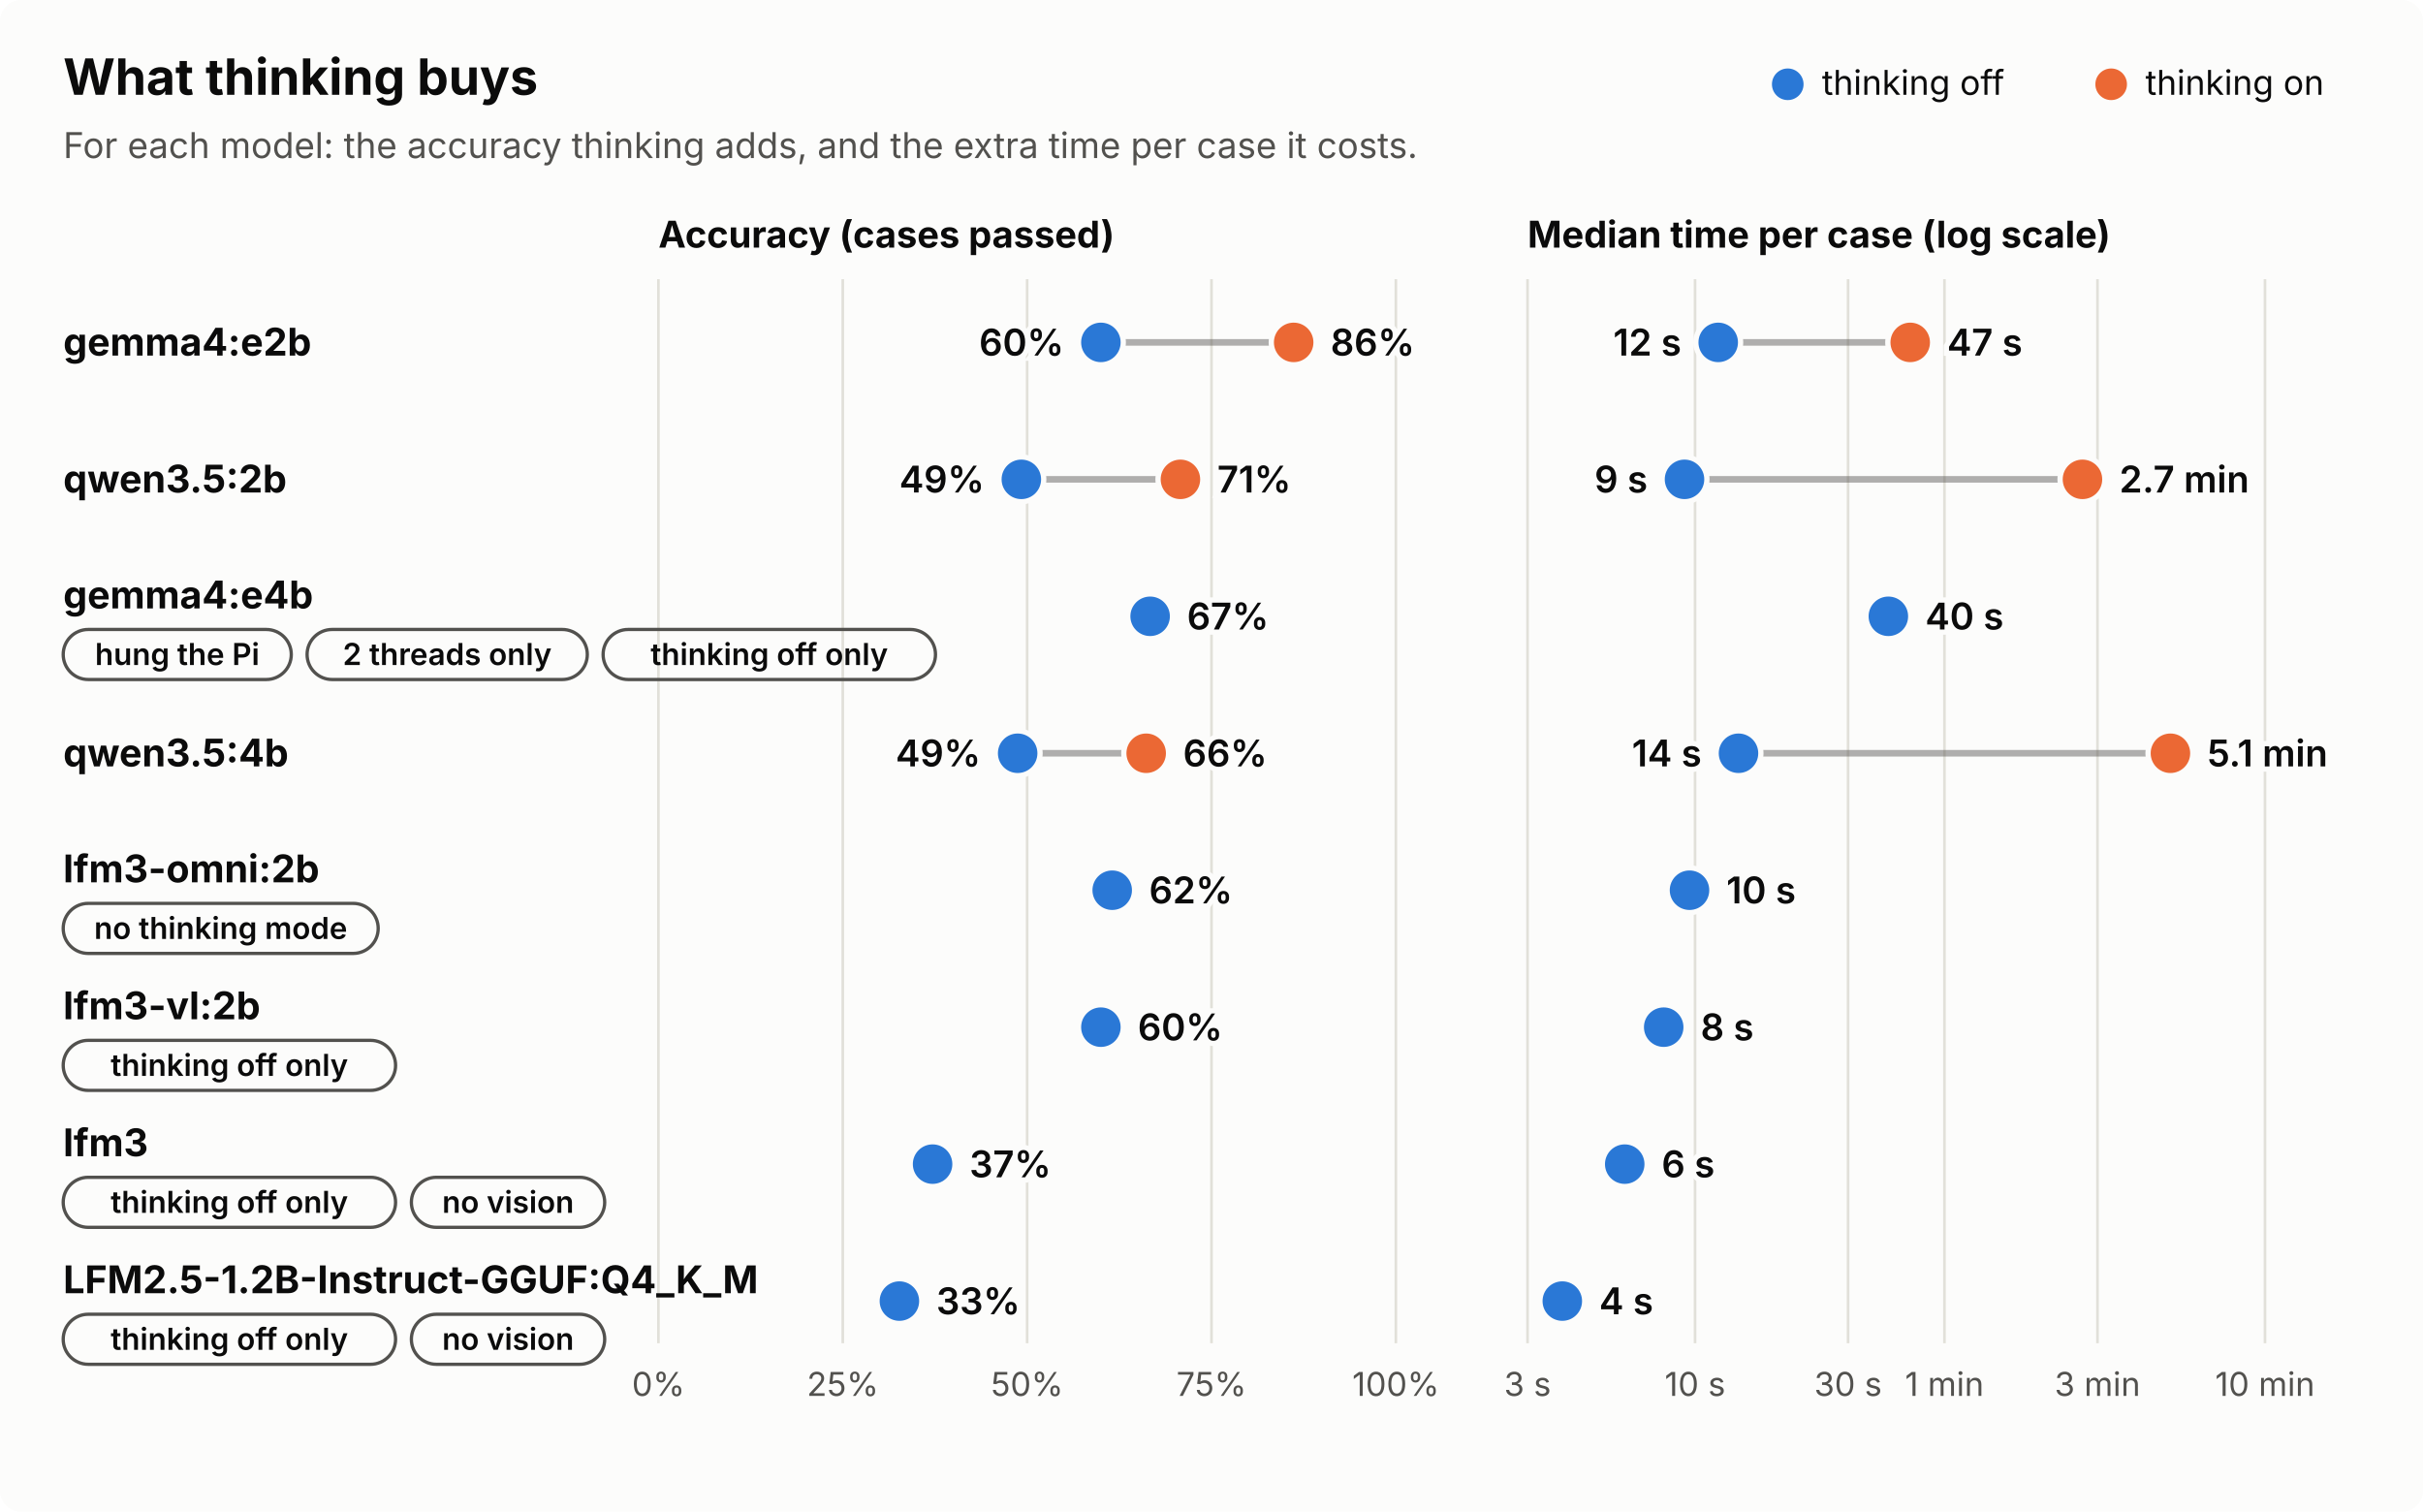
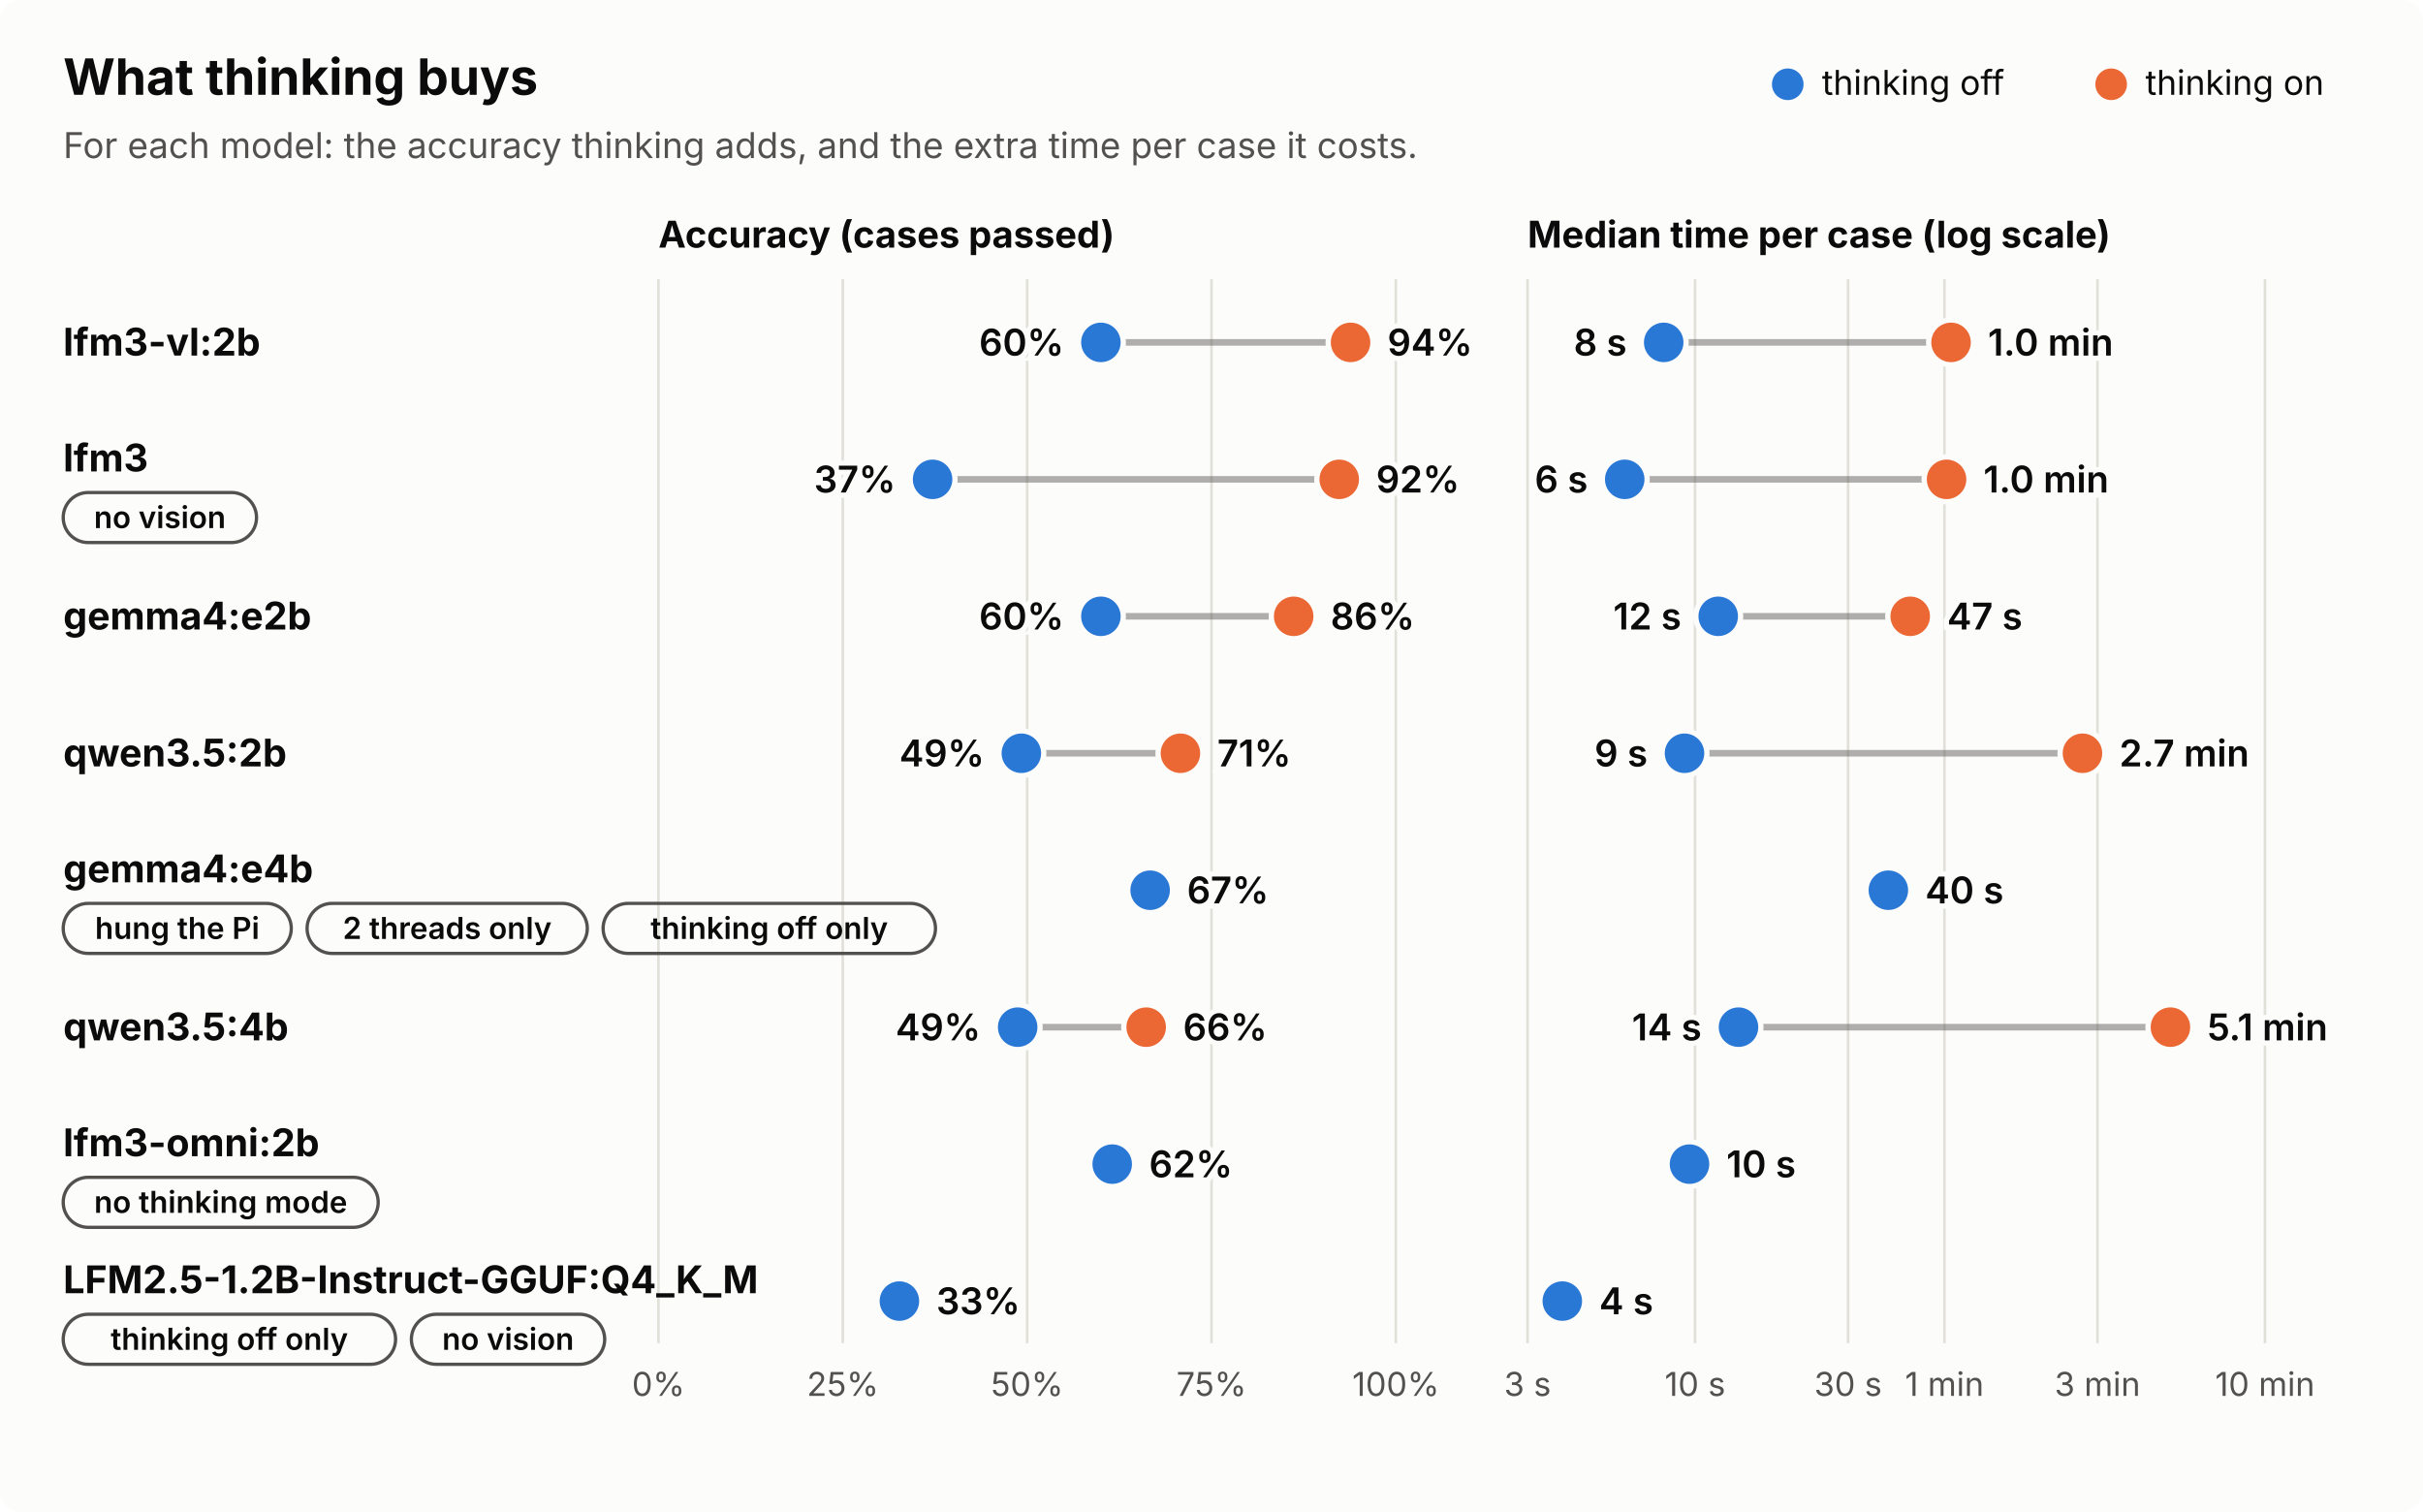
<svg xmlns="http://www.w3.org/2000/svg" width="920" height="574" viewBox="0 0 920 574" role="img" aria-label="What thinking buys">
  <rect width="920" height="574" rx="8" fill="#fcfcfb" />
  <text x="24.0" y="36.0" font-size="19" font-weight="700" text-anchor="start" fill="#0b0b0b" font-family="system-ui, -apple-system, Segoe UI, sans-serif">What thinking buys</text>
  <text x="24.0" y="60.0" font-size="13.5" font-weight="normal" text-anchor="start" fill="#52514e" font-family="system-ui, -apple-system, Segoe UI, sans-serif">For each model: the accuracy thinking adds, and the extra time per case it costs.</text>
  <circle cx="678.8" cy="32.0" r="7" fill="#2a78d6" stroke="#fcfcfb" stroke-width="2" />
  <text x="691.8" y="36.0" font-size="13" font-weight="normal" text-anchor="start" fill="#0b0b0b" font-family="system-ui, -apple-system, Segoe UI, sans-serif">thinking off</text>
  <circle cx="801.6" cy="32.0" r="7" fill="#eb6834" stroke="#fcfcfb" stroke-width="2" />
  <text x="814.6" y="36.0" font-size="13" font-weight="normal" text-anchor="start" fill="#0b0b0b" font-family="system-ui, -apple-system, Segoe UI, sans-serif">thinking on</text>
  <text x="250.0" y="94.0" font-size="14" font-weight="700" text-anchor="start" fill="#0b0b0b" font-family="system-ui, -apple-system, Segoe UI, sans-serif">Accuracy (cases passed)</text>
  <text x="580.0" y="94.0" font-size="14" font-weight="700" text-anchor="start" fill="#0b0b0b" font-family="system-ui, -apple-system, Segoe UI, sans-serif">Median time per case (log scale)</text>
  <line x1="250.0" y1="106.0" x2="250.0" y2="510.0" stroke="#e1e0d9" stroke-width="1" />
  <text x="250.0" y="530.0" font-size="12.5" font-weight="normal" text-anchor="middle" fill="#52514e" font-family="system-ui, -apple-system, Segoe UI, sans-serif">0%</text>
  <line x1="320.0" y1="106.0" x2="320.0" y2="510.0" stroke="#e1e0d9" stroke-width="1" />
  <text x="320.0" y="530.0" font-size="12.5" font-weight="normal" text-anchor="middle" fill="#52514e" font-family="system-ui, -apple-system, Segoe UI, sans-serif">25%</text>
  <line x1="390.0" y1="106.0" x2="390.0" y2="510.0" stroke="#e1e0d9" stroke-width="1" />
  <text x="390.0" y="530.0" font-size="12.5" font-weight="normal" text-anchor="middle" fill="#52514e" font-family="system-ui, -apple-system, Segoe UI, sans-serif">50%</text>
  <line x1="460.0" y1="106.0" x2="460.0" y2="510.0" stroke="#e1e0d9" stroke-width="1" />
  <text x="460.0" y="530.0" font-size="12.5" font-weight="normal" text-anchor="middle" fill="#52514e" font-family="system-ui, -apple-system, Segoe UI, sans-serif">75%</text>
  <line x1="530.0" y1="106.0" x2="530.0" y2="510.0" stroke="#e1e0d9" stroke-width="1" />
  <text x="530.0" y="530.0" font-size="12.5" font-weight="normal" text-anchor="middle" fill="#52514e" font-family="system-ui, -apple-system, Segoe UI, sans-serif">100%</text>
  <line x1="580.0" y1="106.0" x2="580.0" y2="510.0" stroke="#e1e0d9" stroke-width="1" />
  <text x="580.0" y="530.0" font-size="12.5" font-weight="normal" text-anchor="middle" fill="#52514e" font-family="system-ui, -apple-system, Segoe UI, sans-serif">3 s</text>
  <line x1="643.6" y1="106.0" x2="643.6" y2="510.0" stroke="#e1e0d9" stroke-width="1" />
  <text x="643.6" y="530.0" font-size="12.5" font-weight="normal" text-anchor="middle" fill="#52514e" font-family="system-ui, -apple-system, Segoe UI, sans-serif">10 s</text>
  <line x1="701.7" y1="106.0" x2="701.7" y2="510.0" stroke="#e1e0d9" stroke-width="1" />
  <text x="701.7" y="530.0" font-size="12.5" font-weight="normal" text-anchor="middle" fill="#52514e" font-family="system-ui, -apple-system, Segoe UI, sans-serif">30 s</text>
  <line x1="738.3" y1="106.0" x2="738.3" y2="510.0" stroke="#e1e0d9" stroke-width="1" />
  <text x="738.3" y="530.0" font-size="12.5" font-weight="normal" text-anchor="middle" fill="#52514e" font-family="system-ui, -apple-system, Segoe UI, sans-serif">1 min</text>
  <line x1="796.4" y1="106.0" x2="796.4" y2="510.0" stroke="#e1e0d9" stroke-width="1" />
  <text x="796.4" y="530.0" font-size="12.5" font-weight="normal" text-anchor="middle" fill="#52514e" font-family="system-ui, -apple-system, Segoe UI, sans-serif">3 min</text>
  <line x1="860.0" y1="106.0" x2="860.0" y2="510.0" stroke="#e1e0d9" stroke-width="1" />
  <text x="860.0" y="530.0" font-size="12.5" font-weight="normal" text-anchor="middle" fill="#52514e" font-family="system-ui, -apple-system, Segoe UI, sans-serif">10 min</text>
-   <text x="24.0" y="135.0" font-size="14.5" font-weight="700" text-anchor="start" fill="#0b0b0b" font-family="system-ui, -apple-system, Segoe UI, sans-serif">gemma4:e2b</text>
-   <line x1="418.0" y1="130.0" x2="491.2" y2="130.0" stroke="#52514e" stroke-width="2.5" stroke-opacity="0.45" />
+   <text x="24.0" y="135.0" font-size="14.5" font-weight="700" text-anchor="start" fill="#0b0b0b" font-family="system-ui, -apple-system, Segoe UI, sans-serif">lfm3-vl:2b</text>
+   <line x1="418.0" y1="130.0" x2="512.8" y2="130.0" stroke="#52514e" stroke-width="2.5" stroke-opacity="0.45" />
  <circle cx="418.0" cy="130.0" r="8.5" fill="#2a78d6" stroke="#fcfcfb" stroke-width="2" />
-   <circle cx="491.2" cy="130.0" r="8.5" fill="#eb6834" stroke="#fcfcfb" stroke-width="2" />
+   <circle cx="512.8" cy="130.0" r="8.5" fill="#eb6834" stroke="#fcfcfb" stroke-width="2" />
  <text x="404.0" y="135.0" font-size="14" font-weight="600" text-anchor="end" fill="#0b0b0b" stroke="#fcfcfb" stroke-width="4" paint-order="stroke" font-family="system-ui, -apple-system, Segoe UI, sans-serif">60%</text>
-   <text x="505.2" y="135.0" font-size="14" font-weight="600" text-anchor="start" fill="#0b0b0b" stroke="#fcfcfb" stroke-width="4" paint-order="stroke" font-family="system-ui, -apple-system, Segoe UI, sans-serif">86%</text>
-   <line x1="652.4" y1="130.0" x2="725.3" y2="130.0" stroke="#52514e" stroke-width="2.5" stroke-opacity="0.45" />
-   <circle cx="652.4" cy="130.0" r="8.5" fill="#2a78d6" stroke="#fcfcfb" stroke-width="2" />
-   <circle cx="725.3" cy="130.0" r="8.5" fill="#eb6834" stroke="#fcfcfb" stroke-width="2" />
-   <text x="638.4" y="135.0" font-size="14" font-weight="600" text-anchor="end" fill="#0b0b0b" stroke="#fcfcfb" stroke-width="4" paint-order="stroke" font-family="system-ui, -apple-system, Segoe UI, sans-serif">12 s</text>
-   <text x="739.3" y="135.0" font-size="14" font-weight="600" text-anchor="start" fill="#0b0b0b" stroke="#fcfcfb" stroke-width="4" paint-order="stroke" font-family="system-ui, -apple-system, Segoe UI, sans-serif">47 s</text>
-   <text x="24.0" y="187.0" font-size="14.5" font-weight="700" text-anchor="start" fill="#0b0b0b" font-family="system-ui, -apple-system, Segoe UI, sans-serif">qwen3.5:2b</text>
-   <line x1="387.8" y1="182.0" x2="448.2" y2="182.0" stroke="#52514e" stroke-width="2.5" stroke-opacity="0.45" />
-   <circle cx="387.8" cy="182.0" r="8.5" fill="#2a78d6" stroke="#fcfcfb" stroke-width="2" />
-   <circle cx="448.2" cy="182.0" r="8.5" fill="#eb6834" stroke="#fcfcfb" stroke-width="2" />
-   <text x="373.8" y="187.0" font-size="14" font-weight="600" text-anchor="end" fill="#0b0b0b" stroke="#fcfcfb" stroke-width="4" paint-order="stroke" font-family="system-ui, -apple-system, Segoe UI, sans-serif">49%</text>
-   <text x="462.2" y="187.0" font-size="14" font-weight="600" text-anchor="start" fill="#0b0b0b" stroke="#fcfcfb" stroke-width="4" paint-order="stroke" font-family="system-ui, -apple-system, Segoe UI, sans-serif">71%</text>
-   <line x1="639.6" y1="182.0" x2="790.7" y2="182.0" stroke="#52514e" stroke-width="2.5" stroke-opacity="0.45" />
-   <circle cx="639.6" cy="182.0" r="8.5" fill="#2a78d6" stroke="#fcfcfb" stroke-width="2" />
-   <circle cx="790.7" cy="182.0" r="8.5" fill="#eb6834" stroke="#fcfcfb" stroke-width="2" />
-   <text x="625.6" y="187.0" font-size="14" font-weight="600" text-anchor="end" fill="#0b0b0b" stroke="#fcfcfb" stroke-width="4" paint-order="stroke" font-family="system-ui, -apple-system, Segoe UI, sans-serif">9 s</text>
-   <text x="804.7" y="187.0" font-size="14" font-weight="600" text-anchor="start" fill="#0b0b0b" stroke="#fcfcfb" stroke-width="4" paint-order="stroke" font-family="system-ui, -apple-system, Segoe UI, sans-serif">2.7 min</text>
-   <text x="24.0" y="231.0" font-size="14.5" font-weight="700" text-anchor="start" fill="#0b0b0b" font-family="system-ui, -apple-system, Segoe UI, sans-serif">gemma4:e4b</text>
-   <rect x="24.0" y="239.0" width="86.6" height="19" rx="9.5" fill="none" stroke="#52514e" stroke-width="1.25" />
-   <text x="67.3" y="252.5" font-size="11.5" font-weight="600" text-anchor="middle" fill="#0b0b0b" font-family="system-ui, -apple-system, Segoe UI, sans-serif">hung the Pi</text>
-   <rect x="116.6" y="239.0" width="106.4" height="19" rx="9.5" fill="none" stroke="#52514e" stroke-width="1.25" />
-   <text x="169.8" y="252.5" font-size="11.5" font-weight="600" text-anchor="middle" fill="#0b0b0b" font-family="system-ui, -apple-system, Segoe UI, sans-serif">2 threads only</text>
-   <rect x="229.0" y="239.0" width="126.2" height="19" rx="9.5" fill="none" stroke="#52514e" stroke-width="1.25" />
-   <text x="292.1" y="252.5" font-size="11.5" font-weight="600" text-anchor="middle" fill="#0b0b0b" font-family="system-ui, -apple-system, Segoe UI, sans-serif">thinking off only</text>
-   <circle cx="436.7" cy="234.0" r="8.5" fill="#2a78d6" stroke="#fcfcfb" stroke-width="2" />
-   <text x="450.7" y="239.0" font-size="14" font-weight="600" text-anchor="start" fill="#0b0b0b" stroke="#fcfcfb" stroke-width="4" paint-order="stroke" font-family="system-ui, -apple-system, Segoe UI, sans-serif">67%</text>
-   <circle cx="717.0" cy="234.0" r="8.5" fill="#2a78d6" stroke="#fcfcfb" stroke-width="2" />
-   <text x="731.0" y="239.0" font-size="14" font-weight="600" text-anchor="start" fill="#0b0b0b" stroke="#fcfcfb" stroke-width="4" paint-order="stroke" font-family="system-ui, -apple-system, Segoe UI, sans-serif">40 s</text>
-   <text x="24.0" y="291.0" font-size="14.5" font-weight="700" text-anchor="start" fill="#0b0b0b" font-family="system-ui, -apple-system, Segoe UI, sans-serif">qwen3.5:4b</text>
-   <line x1="386.4" y1="286.0" x2="435.2" y2="286.0" stroke="#52514e" stroke-width="2.5" stroke-opacity="0.45" />
-   <circle cx="386.4" cy="286.0" r="8.5" fill="#2a78d6" stroke="#fcfcfb" stroke-width="2" />
-   <circle cx="435.2" cy="286.0" r="8.5" fill="#eb6834" stroke="#fcfcfb" stroke-width="2" />
-   <text x="372.4" y="291.0" font-size="14" font-weight="600" text-anchor="end" fill="#0b0b0b" stroke="#fcfcfb" stroke-width="4" paint-order="stroke" font-family="system-ui, -apple-system, Segoe UI, sans-serif">49%</text>
-   <text x="449.2" y="291.0" font-size="14" font-weight="600" text-anchor="start" fill="#0b0b0b" stroke="#fcfcfb" stroke-width="4" paint-order="stroke" font-family="system-ui, -apple-system, Segoe UI, sans-serif">66%</text>
-   <line x1="660.1" y1="286.0" x2="824.1" y2="286.0" stroke="#52514e" stroke-width="2.5" stroke-opacity="0.45" />
-   <circle cx="660.1" cy="286.0" r="8.5" fill="#2a78d6" stroke="#fcfcfb" stroke-width="2" />
-   <circle cx="824.1" cy="286.0" r="8.5" fill="#eb6834" stroke="#fcfcfb" stroke-width="2" />
-   <text x="646.1" y="291.0" font-size="14" font-weight="600" text-anchor="end" fill="#0b0b0b" stroke="#fcfcfb" stroke-width="4" paint-order="stroke" font-family="system-ui, -apple-system, Segoe UI, sans-serif">14 s</text>
-   <text x="838.1" y="291.0" font-size="14" font-weight="600" text-anchor="start" fill="#0b0b0b" stroke="#fcfcfb" stroke-width="4" paint-order="stroke" font-family="system-ui, -apple-system, Segoe UI, sans-serif">5.1 min</text>
-   <text x="24.0" y="335.0" font-size="14.5" font-weight="700" text-anchor="start" fill="#0b0b0b" font-family="system-ui, -apple-system, Segoe UI, sans-serif">lfm3-omni:2b</text>
-   <rect x="24.0" y="343.0" width="119.6" height="19" rx="9.5" fill="none" stroke="#52514e" stroke-width="1.25" />
-   <text x="83.8" y="356.5" font-size="11.5" font-weight="600" text-anchor="middle" fill="#0b0b0b" font-family="system-ui, -apple-system, Segoe UI, sans-serif">no thinking mode</text>
-   <circle cx="422.3" cy="338.0" r="8.5" fill="#2a78d6" stroke="#fcfcfb" stroke-width="2" />
-   <text x="436.3" y="343.0" font-size="14" font-weight="600" text-anchor="start" fill="#0b0b0b" stroke="#fcfcfb" stroke-width="4" paint-order="stroke" font-family="system-ui, -apple-system, Segoe UI, sans-serif">62%</text>
-   <circle cx="641.5" cy="338.0" r="8.5" fill="#2a78d6" stroke="#fcfcfb" stroke-width="2" />
-   <text x="655.5" y="343.0" font-size="14" font-weight="600" text-anchor="start" fill="#0b0b0b" stroke="#fcfcfb" stroke-width="4" paint-order="stroke" font-family="system-ui, -apple-system, Segoe UI, sans-serif">10 s</text>
-   <text x="24.0" y="387.0" font-size="14.5" font-weight="700" text-anchor="start" fill="#0b0b0b" font-family="system-ui, -apple-system, Segoe UI, sans-serif">lfm3-vl:2b</text>
-   <rect x="24.0" y="395.0" width="126.2" height="19" rx="9.5" fill="none" stroke="#52514e" stroke-width="1.25" />
-   <text x="87.1" y="408.5" font-size="11.5" font-weight="600" text-anchor="middle" fill="#0b0b0b" font-family="system-ui, -apple-system, Segoe UI, sans-serif">thinking off only</text>
-   <circle cx="418.0" cy="390.0" r="8.5" fill="#2a78d6" stroke="#fcfcfb" stroke-width="2" />
-   <text x="432.0" y="395.0" font-size="14" font-weight="600" text-anchor="start" fill="#0b0b0b" stroke="#fcfcfb" stroke-width="4" paint-order="stroke" font-family="system-ui, -apple-system, Segoe UI, sans-serif">60%</text>
-   <circle cx="631.7" cy="390.0" r="8.5" fill="#2a78d6" stroke="#fcfcfb" stroke-width="2" />
-   <text x="645.7" y="395.0" font-size="14" font-weight="600" text-anchor="start" fill="#0b0b0b" stroke="#fcfcfb" stroke-width="4" paint-order="stroke" font-family="system-ui, -apple-system, Segoe UI, sans-serif">8 s</text>
-   <text x="24.0" y="439.0" font-size="14.5" font-weight="700" text-anchor="start" fill="#0b0b0b" font-family="system-ui, -apple-system, Segoe UI, sans-serif">lfm3</text>
-   <rect x="24.0" y="447.0" width="126.2" height="19" rx="9.5" fill="none" stroke="#52514e" stroke-width="1.25" />
-   <text x="87.1" y="460.5" font-size="11.5" font-weight="600" text-anchor="middle" fill="#0b0b0b" font-family="system-ui, -apple-system, Segoe UI, sans-serif">thinking off only</text>
-   <rect x="156.2" y="447.0" width="73.4" height="19" rx="9.5" fill="none" stroke="#52514e" stroke-width="1.25" />
-   <text x="192.9" y="460.5" font-size="11.5" font-weight="600" text-anchor="middle" fill="#0b0b0b" font-family="system-ui, -apple-system, Segoe UI, sans-serif">no vision</text>
-   <circle cx="354.1" cy="442.0" r="8.5" fill="#2a78d6" stroke="#fcfcfb" stroke-width="2" />
-   <text x="368.1" y="447.0" font-size="14" font-weight="600" text-anchor="start" fill="#0b0b0b" stroke="#fcfcfb" stroke-width="4" paint-order="stroke" font-family="system-ui, -apple-system, Segoe UI, sans-serif">37%</text>
-   <circle cx="616.9" cy="442.0" r="8.5" fill="#2a78d6" stroke="#fcfcfb" stroke-width="2" />
-   <text x="630.9" y="447.0" font-size="14" font-weight="600" text-anchor="start" fill="#0b0b0b" stroke="#fcfcfb" stroke-width="4" paint-order="stroke" font-family="system-ui, -apple-system, Segoe UI, sans-serif">6 s</text>
+   <text x="526.8" y="135.0" font-size="14" font-weight="600" text-anchor="start" fill="#0b0b0b" stroke="#fcfcfb" stroke-width="4" paint-order="stroke" font-family="system-ui, -apple-system, Segoe UI, sans-serif">94%</text>
+   <line x1="631.7" y1="130.0" x2="740.8" y2="130.0" stroke="#52514e" stroke-width="2.5" stroke-opacity="0.45" />
+   <circle cx="631.7" cy="130.0" r="8.5" fill="#2a78d6" stroke="#fcfcfb" stroke-width="2" />
+   <circle cx="740.8" cy="130.0" r="8.5" fill="#eb6834" stroke="#fcfcfb" stroke-width="2" />
+   <text x="617.7" y="135.0" font-size="14" font-weight="600" text-anchor="end" fill="#0b0b0b" stroke="#fcfcfb" stroke-width="4" paint-order="stroke" font-family="system-ui, -apple-system, Segoe UI, sans-serif">8 s</text>
+   <text x="754.8" y="135.0" font-size="14" font-weight="600" text-anchor="start" fill="#0b0b0b" stroke="#fcfcfb" stroke-width="4" paint-order="stroke" font-family="system-ui, -apple-system, Segoe UI, sans-serif">1.0 min</text>
+   <text x="24.0" y="179.0" font-size="14.5" font-weight="700" text-anchor="start" fill="#0b0b0b" font-family="system-ui, -apple-system, Segoe UI, sans-serif">lfm3</text>
+   <rect x="24.0" y="187.0" width="73.4" height="19" rx="9.5" fill="none" stroke="#52514e" stroke-width="1.25" />
+   <text x="60.7" y="200.5" font-size="11.5" font-weight="600" text-anchor="middle" fill="#0b0b0b" font-family="system-ui, -apple-system, Segoe UI, sans-serif">no vision</text>
+   <line x1="354.1" y1="182.0" x2="508.5" y2="182.0" stroke="#52514e" stroke-width="2.5" stroke-opacity="0.45" />
+   <circle cx="354.1" cy="182.0" r="8.5" fill="#2a78d6" stroke="#fcfcfb" stroke-width="2" />
+   <circle cx="508.5" cy="182.0" r="8.5" fill="#eb6834" stroke="#fcfcfb" stroke-width="2" />
+   <text x="340.1" y="187.0" font-size="14" font-weight="600" text-anchor="end" fill="#0b0b0b" stroke="#fcfcfb" stroke-width="4" paint-order="stroke" font-family="system-ui, -apple-system, Segoe UI, sans-serif">37%</text>
+   <text x="522.5" y="187.0" font-size="14" font-weight="600" text-anchor="start" fill="#0b0b0b" stroke="#fcfcfb" stroke-width="4" paint-order="stroke" font-family="system-ui, -apple-system, Segoe UI, sans-serif">92%</text>
+   <line x1="616.9" y1="182.0" x2="739.1" y2="182.0" stroke="#52514e" stroke-width="2.5" stroke-opacity="0.45" />
+   <circle cx="616.9" cy="182.0" r="8.5" fill="#2a78d6" stroke="#fcfcfb" stroke-width="2" />
+   <circle cx="739.1" cy="182.0" r="8.5" fill="#eb6834" stroke="#fcfcfb" stroke-width="2" />
+   <text x="602.9" y="187.0" font-size="14" font-weight="600" text-anchor="end" fill="#0b0b0b" stroke="#fcfcfb" stroke-width="4" paint-order="stroke" font-family="system-ui, -apple-system, Segoe UI, sans-serif">6 s</text>
+   <text x="753.1" y="187.0" font-size="14" font-weight="600" text-anchor="start" fill="#0b0b0b" stroke="#fcfcfb" stroke-width="4" paint-order="stroke" font-family="system-ui, -apple-system, Segoe UI, sans-serif">1.0 min</text>
+   <text x="24.0" y="239.0" font-size="14.5" font-weight="700" text-anchor="start" fill="#0b0b0b" font-family="system-ui, -apple-system, Segoe UI, sans-serif">gemma4:e2b</text>
+   <line x1="418.0" y1="234.0" x2="491.2" y2="234.0" stroke="#52514e" stroke-width="2.5" stroke-opacity="0.45" />
+   <circle cx="418.0" cy="234.0" r="8.5" fill="#2a78d6" stroke="#fcfcfb" stroke-width="2" />
+   <circle cx="491.2" cy="234.0" r="8.5" fill="#eb6834" stroke="#fcfcfb" stroke-width="2" />
+   <text x="404.0" y="239.0" font-size="14" font-weight="600" text-anchor="end" fill="#0b0b0b" stroke="#fcfcfb" stroke-width="4" paint-order="stroke" font-family="system-ui, -apple-system, Segoe UI, sans-serif">60%</text>
+   <text x="505.2" y="239.0" font-size="14" font-weight="600" text-anchor="start" fill="#0b0b0b" stroke="#fcfcfb" stroke-width="4" paint-order="stroke" font-family="system-ui, -apple-system, Segoe UI, sans-serif">86%</text>
+   <line x1="652.4" y1="234.0" x2="725.3" y2="234.0" stroke="#52514e" stroke-width="2.5" stroke-opacity="0.45" />
+   <circle cx="652.4" cy="234.0" r="8.5" fill="#2a78d6" stroke="#fcfcfb" stroke-width="2" />
+   <circle cx="725.3" cy="234.0" r="8.5" fill="#eb6834" stroke="#fcfcfb" stroke-width="2" />
+   <text x="638.4" y="239.0" font-size="14" font-weight="600" text-anchor="end" fill="#0b0b0b" stroke="#fcfcfb" stroke-width="4" paint-order="stroke" font-family="system-ui, -apple-system, Segoe UI, sans-serif">12 s</text>
+   <text x="739.3" y="239.0" font-size="14" font-weight="600" text-anchor="start" fill="#0b0b0b" stroke="#fcfcfb" stroke-width="4" paint-order="stroke" font-family="system-ui, -apple-system, Segoe UI, sans-serif">47 s</text>
+   <text x="24.0" y="291.0" font-size="14.5" font-weight="700" text-anchor="start" fill="#0b0b0b" font-family="system-ui, -apple-system, Segoe UI, sans-serif">qwen3.5:2b</text>
+   <line x1="387.8" y1="286.0" x2="448.2" y2="286.0" stroke="#52514e" stroke-width="2.5" stroke-opacity="0.45" />
+   <circle cx="387.8" cy="286.0" r="8.5" fill="#2a78d6" stroke="#fcfcfb" stroke-width="2" />
+   <circle cx="448.2" cy="286.0" r="8.5" fill="#eb6834" stroke="#fcfcfb" stroke-width="2" />
+   <text x="373.8" y="291.0" font-size="14" font-weight="600" text-anchor="end" fill="#0b0b0b" stroke="#fcfcfb" stroke-width="4" paint-order="stroke" font-family="system-ui, -apple-system, Segoe UI, sans-serif">49%</text>
+   <text x="462.2" y="291.0" font-size="14" font-weight="600" text-anchor="start" fill="#0b0b0b" stroke="#fcfcfb" stroke-width="4" paint-order="stroke" font-family="system-ui, -apple-system, Segoe UI, sans-serif">71%</text>
+   <line x1="639.6" y1="286.0" x2="790.7" y2="286.0" stroke="#52514e" stroke-width="2.5" stroke-opacity="0.45" />
+   <circle cx="639.6" cy="286.0" r="8.5" fill="#2a78d6" stroke="#fcfcfb" stroke-width="2" />
+   <circle cx="790.7" cy="286.0" r="8.5" fill="#eb6834" stroke="#fcfcfb" stroke-width="2" />
+   <text x="625.6" y="291.0" font-size="14" font-weight="600" text-anchor="end" fill="#0b0b0b" stroke="#fcfcfb" stroke-width="4" paint-order="stroke" font-family="system-ui, -apple-system, Segoe UI, sans-serif">9 s</text>
+   <text x="804.7" y="291.0" font-size="14" font-weight="600" text-anchor="start" fill="#0b0b0b" stroke="#fcfcfb" stroke-width="4" paint-order="stroke" font-family="system-ui, -apple-system, Segoe UI, sans-serif">2.7 min</text>
+   <text x="24.0" y="335.0" font-size="14.5" font-weight="700" text-anchor="start" fill="#0b0b0b" font-family="system-ui, -apple-system, Segoe UI, sans-serif">gemma4:e4b</text>
+   <rect x="24.0" y="343.0" width="86.6" height="19" rx="9.5" fill="none" stroke="#52514e" stroke-width="1.25" />
+   <text x="67.3" y="356.5" font-size="11.5" font-weight="600" text-anchor="middle" fill="#0b0b0b" font-family="system-ui, -apple-system, Segoe UI, sans-serif">hung the Pi</text>
+   <rect x="116.6" y="343.0" width="106.4" height="19" rx="9.5" fill="none" stroke="#52514e" stroke-width="1.25" />
+   <text x="169.8" y="356.5" font-size="11.5" font-weight="600" text-anchor="middle" fill="#0b0b0b" font-family="system-ui, -apple-system, Segoe UI, sans-serif">2 threads only</text>
+   <rect x="229.0" y="343.0" width="126.2" height="19" rx="9.5" fill="none" stroke="#52514e" stroke-width="1.25" />
+   <text x="292.1" y="356.5" font-size="11.5" font-weight="600" text-anchor="middle" fill="#0b0b0b" font-family="system-ui, -apple-system, Segoe UI, sans-serif">thinking off only</text>
+   <circle cx="436.7" cy="338.0" r="8.5" fill="#2a78d6" stroke="#fcfcfb" stroke-width="2" />
+   <text x="450.7" y="343.0" font-size="14" font-weight="600" text-anchor="start" fill="#0b0b0b" stroke="#fcfcfb" stroke-width="4" paint-order="stroke" font-family="system-ui, -apple-system, Segoe UI, sans-serif">67%</text>
+   <circle cx="717.0" cy="338.0" r="8.5" fill="#2a78d6" stroke="#fcfcfb" stroke-width="2" />
+   <text x="731.0" y="343.0" font-size="14" font-weight="600" text-anchor="start" fill="#0b0b0b" stroke="#fcfcfb" stroke-width="4" paint-order="stroke" font-family="system-ui, -apple-system, Segoe UI, sans-serif">40 s</text>
+   <text x="24.0" y="395.0" font-size="14.5" font-weight="700" text-anchor="start" fill="#0b0b0b" font-family="system-ui, -apple-system, Segoe UI, sans-serif">qwen3.5:4b</text>
+   <line x1="386.4" y1="390.0" x2="435.2" y2="390.0" stroke="#52514e" stroke-width="2.5" stroke-opacity="0.45" />
+   <circle cx="386.4" cy="390.0" r="8.5" fill="#2a78d6" stroke="#fcfcfb" stroke-width="2" />
+   <circle cx="435.2" cy="390.0" r="8.5" fill="#eb6834" stroke="#fcfcfb" stroke-width="2" />
+   <text x="372.4" y="395.0" font-size="14" font-weight="600" text-anchor="end" fill="#0b0b0b" stroke="#fcfcfb" stroke-width="4" paint-order="stroke" font-family="system-ui, -apple-system, Segoe UI, sans-serif">49%</text>
+   <text x="449.2" y="395.0" font-size="14" font-weight="600" text-anchor="start" fill="#0b0b0b" stroke="#fcfcfb" stroke-width="4" paint-order="stroke" font-family="system-ui, -apple-system, Segoe UI, sans-serif">66%</text>
+   <line x1="660.1" y1="390.0" x2="824.1" y2="390.0" stroke="#52514e" stroke-width="2.5" stroke-opacity="0.45" />
+   <circle cx="660.1" cy="390.0" r="8.5" fill="#2a78d6" stroke="#fcfcfb" stroke-width="2" />
+   <circle cx="824.1" cy="390.0" r="8.5" fill="#eb6834" stroke="#fcfcfb" stroke-width="2" />
+   <text x="646.1" y="395.0" font-size="14" font-weight="600" text-anchor="end" fill="#0b0b0b" stroke="#fcfcfb" stroke-width="4" paint-order="stroke" font-family="system-ui, -apple-system, Segoe UI, sans-serif">14 s</text>
+   <text x="838.1" y="395.0" font-size="14" font-weight="600" text-anchor="start" fill="#0b0b0b" stroke="#fcfcfb" stroke-width="4" paint-order="stroke" font-family="system-ui, -apple-system, Segoe UI, sans-serif">5.1 min</text>
+   <text x="24.0" y="439.0" font-size="14.5" font-weight="700" text-anchor="start" fill="#0b0b0b" font-family="system-ui, -apple-system, Segoe UI, sans-serif">lfm3-omni:2b</text>
+   <rect x="24.0" y="447.0" width="119.6" height="19" rx="9.5" fill="none" stroke="#52514e" stroke-width="1.25" />
+   <text x="83.8" y="460.5" font-size="11.5" font-weight="600" text-anchor="middle" fill="#0b0b0b" font-family="system-ui, -apple-system, Segoe UI, sans-serif">no thinking mode</text>
+   <circle cx="422.3" cy="442.0" r="8.5" fill="#2a78d6" stroke="#fcfcfb" stroke-width="2" />
+   <text x="436.3" y="447.0" font-size="14" font-weight="600" text-anchor="start" fill="#0b0b0b" stroke="#fcfcfb" stroke-width="4" paint-order="stroke" font-family="system-ui, -apple-system, Segoe UI, sans-serif">62%</text>
+   <circle cx="641.5" cy="442.0" r="8.5" fill="#2a78d6" stroke="#fcfcfb" stroke-width="2" />
+   <text x="655.5" y="447.0" font-size="14" font-weight="600" text-anchor="start" fill="#0b0b0b" stroke="#fcfcfb" stroke-width="4" paint-order="stroke" font-family="system-ui, -apple-system, Segoe UI, sans-serif">10 s</text>
  <text x="24.0" y="491.0" font-size="14.5" font-weight="700" text-anchor="start" fill="#0b0b0b" font-family="system-ui, -apple-system, Segoe UI, sans-serif">LFM2.5-1.2B-Instruct-GGUF:Q4_K_M</text>
  <rect x="24.0" y="499.0" width="126.2" height="19" rx="9.5" fill="none" stroke="#52514e" stroke-width="1.25" />
  <text x="87.1" y="512.5" font-size="11.5" font-weight="600" text-anchor="middle" fill="#0b0b0b" font-family="system-ui, -apple-system, Segoe UI, sans-serif">thinking off only</text>
  <rect x="156.2" y="499.0" width="73.4" height="19" rx="9.5" fill="none" stroke="#52514e" stroke-width="1.25" />
  <text x="192.9" y="512.5" font-size="11.5" font-weight="600" text-anchor="middle" fill="#0b0b0b" font-family="system-ui, -apple-system, Segoe UI, sans-serif">no vision</text>
  <circle cx="341.5" cy="494.0" r="8.5" fill="#2a78d6" stroke="#fcfcfb" stroke-width="2" />
  <text x="355.5" y="499.0" font-size="14" font-weight="600" text-anchor="start" fill="#0b0b0b" stroke="#fcfcfb" stroke-width="4" paint-order="stroke" font-family="system-ui, -apple-system, Segoe UI, sans-serif">33%</text>
  <circle cx="593.2" cy="494.0" r="8.5" fill="#2a78d6" stroke="#fcfcfb" stroke-width="2" />
  <text x="607.2" y="499.0" font-size="14" font-weight="600" text-anchor="start" fill="#0b0b0b" stroke="#fcfcfb" stroke-width="4" paint-order="stroke" font-family="system-ui, -apple-system, Segoe UI, sans-serif">4 s</text>
</svg>
